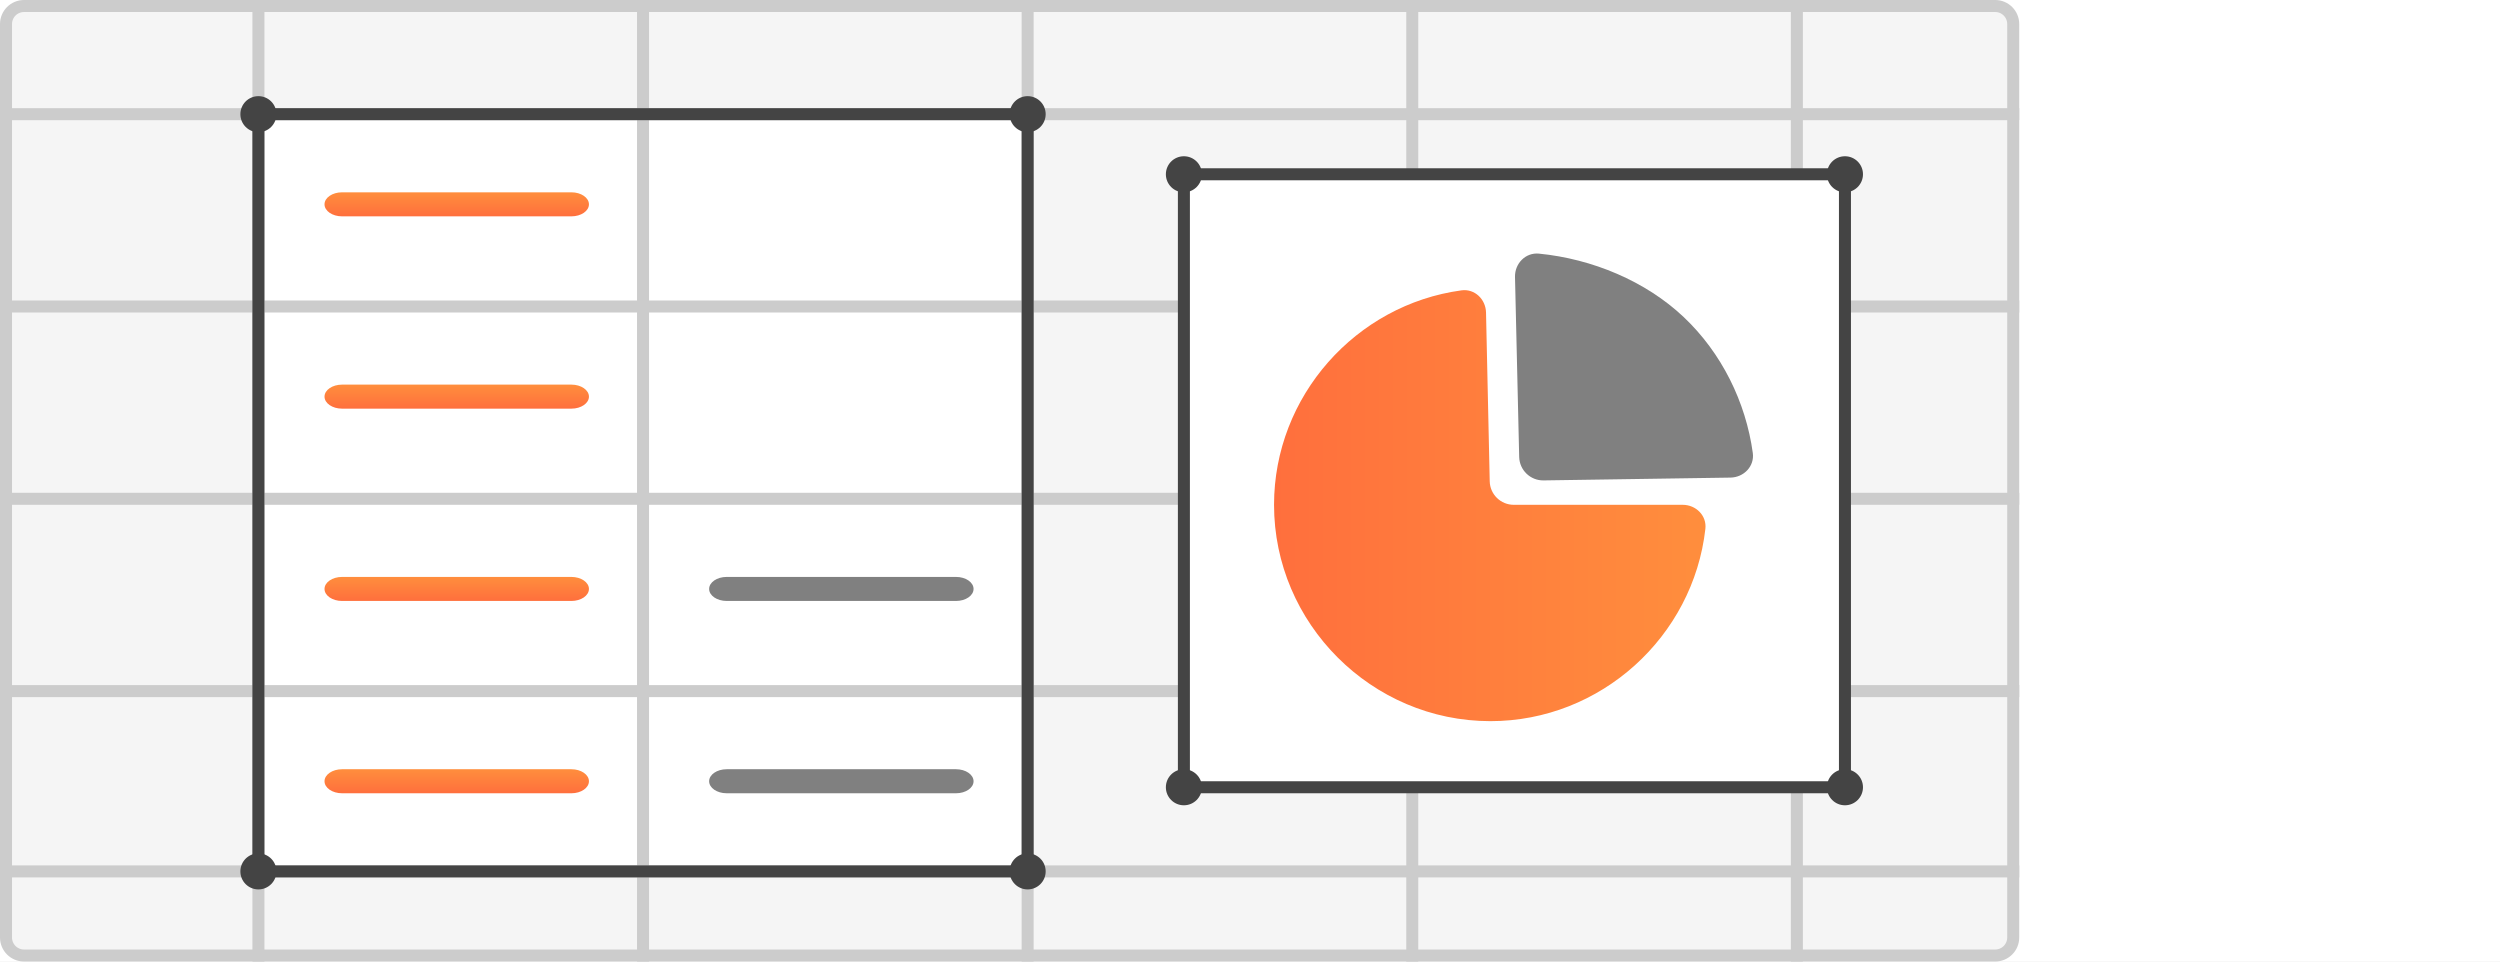
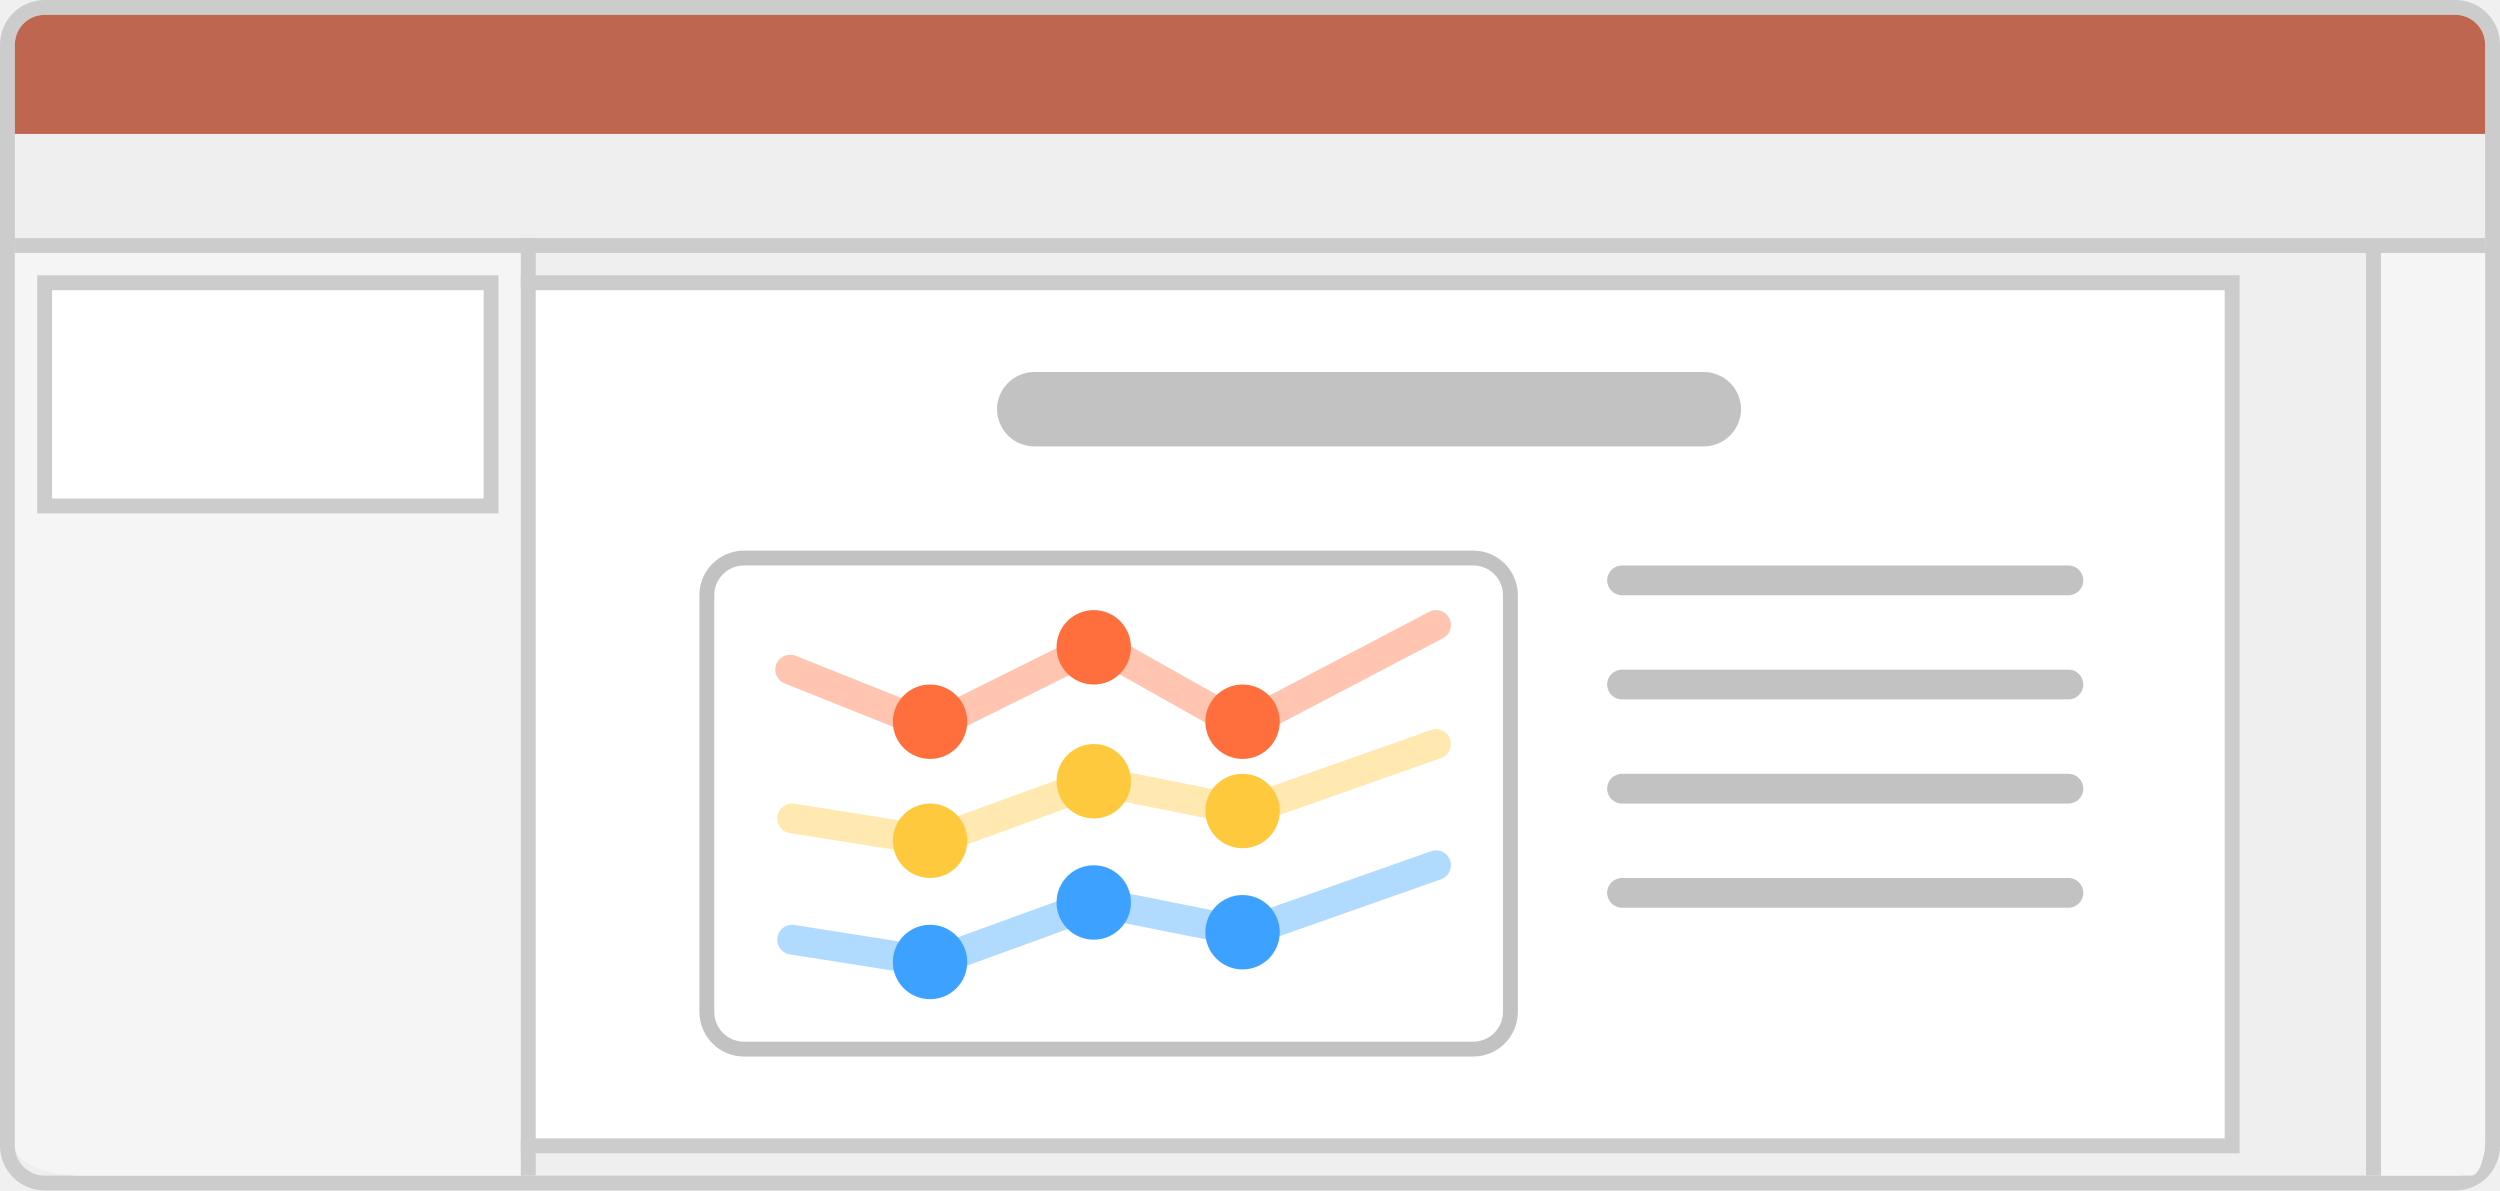
- <svg xmlns="http://www.w3.org/2000/svg" width="208" height="80" viewBox="0 0 208 80" fill="none">
-   <rect width="208" height="80" fill="white" />
-   <rect x="0.5" y="0.5" width="167" height="79" rx="1.5" fill="#F5F5F5" stroke="#CCCCCC" />
-   <rect x="22" y="9" width="63" height="64" fill="white" />
-   <path fill-rule="evenodd" clip-rule="evenodd" d="M27 17C27 16.448 27.653 16 28.459 16H47.541C48.347 16 49 16.448 49 17C49 17.552 48.347 18 47.541 18H28.459C27.653 18 27 17.552 27 17Z" fill="url(#paint0_linear)" />
-   <path fill-rule="evenodd" clip-rule="evenodd" d="M59 49C59 48.448 59.653 48 60.459 48H79.541C80.347 48 81 48.448 81 49C81 49.552 80.347 50 79.541 50H60.459C59.653 50 59 49.552 59 49Z" fill="#808080" />
-   <path fill-rule="evenodd" clip-rule="evenodd" d="M27 33C27 32.448 27.653 32 28.459 32H47.541C48.347 32 49 32.448 49 33C49 33.552 48.347 34 47.541 34H28.459C27.653 34 27 33.552 27 33Z" fill="url(#paint1_linear)" />
-   <path fill-rule="evenodd" clip-rule="evenodd" d="M59 65C59 64.448 59.653 64 60.459 64H79.541C80.347 64 81 64.448 81 65C81 65.552 80.347 66 79.541 66H60.459C59.653 66 59 65.552 59 65Z" fill="#808080" />
-   <path fill-rule="evenodd" clip-rule="evenodd" d="M27 49C27 48.448 27.653 48 28.459 48H47.541C48.347 48 49 48.448 49 49C49 49.552 48.347 50 47.541 50H28.459C27.653 50 27 49.552 27 49Z" fill="url(#paint2_linear)" />
-   <path fill-rule="evenodd" clip-rule="evenodd" d="M27 65C27 64.448 27.653 64 28.459 64H47.541C48.347 64 49 64.448 49 65C49 65.552 48.347 66 47.541 66H28.459C27.653 66 27 65.552 27 65Z" fill="url(#paint3_linear)" />
-   <line y1="9.5" x2="168" y2="9.5" stroke="#CCCCCC" />
-   <line x1="149.5" y1="2.18557e-08" x2="149.5" y2="80" stroke="#CCCCCC" />
-   <line x1="117.5" y1="2.18557e-08" x2="117.5" y2="80" stroke="#CCCCCC" />
-   <line x1="85.5" y1="2.18557e-08" x2="85.5" y2="80" stroke="#CCCCCC" />
-   <line y1="41.5" x2="168" y2="41.5" stroke="#CCCCCC" />
-   <line y1="25.5" x2="168" y2="25.5" stroke="#CCCCCC" />
-   <line y1="57.5" x2="168" y2="57.5" stroke="#CCCCCC" />
-   <line y1="72.5" x2="168" y2="72.5" stroke="#CCCCCC" />
-   <line x1="53.5" y1="2.18557e-08" x2="53.5" y2="80" stroke="#CCCCCC" />
-   <line x1="21.5" y1="2.18557e-08" x2="21.5" y2="80" stroke="#CCCCCC" />
-   <rect x="98.5" y="14.5" width="55" height="51" fill="white" stroke="#444444" />
-   <circle cx="98.5" cy="14.5" r="1.5" fill="#444444" />
-   <circle cx="98.5" cy="65.5" r="1.5" fill="#444444" />
-   <circle cx="153.5" cy="14.5" r="1.5" fill="#444444" />
-   <circle cx="153.5" cy="65.5" r="1.5" fill="#444444" />
-   <path d="M123.945 40.044C123.969 41.131 124.857 42 125.945 42L140 42C141.105 42 142.012 42.899 141.888 43.997C140.883 52.95 133.204 60 124 60C114.122 60 106 51.879 106 42C106 32.958 112.812 25.348 121.598 24.157C122.693 24.009 123.612 24.896 123.637 26.001L123.945 40.044Z" fill="url(#paint4_linear)" />
-   <path d="M128.426 39.97C127.328 39.987 126.422 39.115 126.396 38.017L126.048 23.047C126.022 21.924 126.926 20.991 128.044 21.102C132.486 21.541 136.916 23.388 140.083 26.379C143.238 29.359 145.252 33.447 145.833 37.687C145.985 38.791 145.089 39.719 143.974 39.736L128.426 39.97Z" fill="#808080" />
-   <rect x="21.5" y="9.5" width="64" height="63" stroke="#444444" />
-   <circle cx="21.5" cy="9.5" r="1.5" fill="#444444" />
-   <circle cx="21.5" cy="72.5" r="1.5" fill="#444444" />
-   <circle cx="85.5" cy="9.5" r="1.5" fill="#444444" />
-   <circle cx="85.5" cy="72.5" r="1.5" fill="#444444" />
+ <svg xmlns="http://www.w3.org/2000/svg" width="168" height="80" viewBox="0 0 168 80" fill="none">
+   <g clip-path="url(#clip0_26_69)">
+     <path d="M0.5 3C0.5 1.619 1.619 0.5 3 0.5H165C166.381 0.5 167.5 1.619 167.5 3V77C167.5 78.381 166.381 79.5 165 79.5H3C1.619 79.5 0.5 78.381 0.5 77V3Z" fill="#EFEFEF" stroke="#CCCCCC" />
+     <path d="M33.45 19H33V19.483V76.517V77H33.45H149.55H150V76.517V19.483V19H149.55H33.45Z" fill="white" stroke="#CCCCCC" />
+     <path d="M1 17H35V79H5.533C3.03 79 1 78.105 1 77V17Z" fill="#F5F5F5" />
+     <path d="M167 17H160V79H166.074C166.585 79 167 77.873 167 76.483V17Z" fill="#F5F5F5" />
+     <path d="M1 3C1 1.895 1.895 1 3 1H165C166.105 1 167 1.895 167 3V9H1V3Z" fill="#BE664F" />
+     <path fill-rule="evenodd" clip-rule="evenodd" d="M167 17H1V16H167V17Z" fill="#CCCCCC" />
+     <path fill-rule="evenodd" clip-rule="evenodd" d="M36 16V79H35V16H36Z" fill="#CCCCCC" />
+     <path fill-rule="evenodd" clip-rule="evenodd" d="M160 17V79H159V17H160Z" fill="#CCCCCC" />
+     <path d="M125.701 33.242L124.945 31.25L124.225 33.242H125.701ZM127.008 35H126.366L125.868 33.693H124.069L123.595 35H122.994L124.644 30.705H125.256L127.008 35Z" fill="white" />
+     <path d="M3.115 19H3V19.125V33.875V34H3.115H32.885H33V33.875V19.125V19H32.885H3.115Z" fill="white" stroke="#CCCCCC" />
+     <path d="M69.5 26.5H114.5C115.052 26.5 115.5 26.948 115.5 27.5C115.5 28.052 115.052 28.5 114.5 28.5H69.5C68.948 28.5 68.5 28.052 68.5 27.5C68.5 26.948 68.948 26.5 69.5 26.5Z" stroke="#333333" stroke-opacity="0.3" stroke-width="3" />
+     <mask id="path-12-inside-1_26_69" fill="white">
+       <path d="M108 39C108 38.448 108.448 38 109 38H139C139.552 38 140 38.448 140 39V39C140 39.552 139.552 40 139 40H109C108.448 40 108 39.552 108 39V39Z" />
+     </mask>
+     <path d="M109 40H139V36H109V40ZM139 38H109V42H139V38ZM109 38C109.552 38 110 38.448 110 39H106C106 40.657 107.343 42 109 42V38ZM138 39C138 38.448 138.448 38 139 38V42C140.657 42 142 40.657 142 39H138ZM139 40C138.448 40 138 39.552 138 39H142C142 37.343 140.657 36 139 36V40ZM109 36C107.343 36 106 37.343 106 39H110C110 39.552 109.552 40 109 40V36Z" fill="#333333" fill-opacity="0.3" mask="url(#path-12-inside-1_26_69)" />
+     <mask id="path-14-inside-2_26_69" fill="white">
+       <path d="M108 46C108 45.448 108.448 45 109 45H139C139.552 45 140 45.448 140 46V46C140 46.552 139.552 47 139 47H109C108.448 47 108 46.552 108 46V46Z" />
+     </mask>
+     <path d="M109 47H139V43H109V47ZM139 45H109V49H139V45ZM109 45C109.552 45 110 45.448 110 46H106C106 47.657 107.343 49 109 49V45ZM138 46C138 45.448 138.448 45 139 45V49C140.657 49 142 47.657 142 46H138ZM139 47C138.448 47 138 46.552 138 46H142C142 44.343 140.657 43 139 43V47ZM109 43C107.343 43 106 44.343 106 46H110C110 46.552 109.552 47 109 47V43Z" fill="#333333" fill-opacity="0.3" mask="url(#path-14-inside-2_26_69)" />
+     <mask id="path-16-inside-3_26_69" fill="white">
+       <path d="M108 53C108 52.448 108.448 52 109 52H139C139.552 52 140 52.448 140 53V53C140 53.552 139.552 54 139 54H109C108.448 54 108 53.552 108 53V53Z" />
+     </mask>
+     <path d="M109 54H139V50H109V54ZM139 52H109V56H139V52ZM109 52C109.552 52 110 52.448 110 53H106C106 54.657 107.343 56 109 56V52ZM138 53C138 52.448 138.448 52 139 52V56C140.657 56 142 54.657 142 53H138ZM139 54C138.448 54 138 53.552 138 53H142C142 51.343 140.657 50 139 50V54ZM109 50C107.343 50 106 51.343 106 53H110C110 53.552 109.552 54 109 54V50Z" fill="#333333" fill-opacity="0.3" mask="url(#path-16-inside-3_26_69)" />
+     <mask id="path-18-inside-4_26_69" fill="white">
+       <path d="M108 60C108 59.448 108.448 59 109 59H139C139.552 59 140 59.448 140 60V60C140 60.552 139.552 61 139 61H109C108.448 61 108 60.552 108 60V60Z" />
+     </mask>
+     <path d="M109 61H139V57H109V61ZM139 59H109V63H139V59ZM109 59C109.552 59 110 59.448 110 60H106C106 61.657 107.343 63 109 63V59ZM138 60C138 59.448 138.448 59 139 59V63C140.657 63 142 61.657 142 60H138ZM139 61C138.448 61 138 60.552 138 60H142C142 58.343 140.657 57 139 57V61ZM109 57C107.343 57 106 58.343 106 60H110C110 60.552 109.552 61 109 61V57Z" fill="#333333" fill-opacity="0.3" mask="url(#path-18-inside-4_26_69)" />
+     <rect x="47.5" y="37.5" width="54" height="33" rx="2.5" stroke="#C2C2C2" />
+     <path d="M53.23 55L62.73 56.5L73.73 52.5L83.73 54.5L96.5 50" stroke="#FFC93D" stroke-opacity="0.4" stroke-width="2" stroke-linecap="round" />
+     <circle cx="62.5" cy="56.5" r="2.5" fill="#FFC93D" />
+     <circle cx="73.5" cy="52.5" r="2.5" fill="#FFC93D" />
+     <path d="M53.099 45L62.657 48.818L73.73 43.318L83.5 48.818L96.5 42" stroke="#FF6F3D" stroke-opacity="0.4" stroke-width="2" stroke-linecap="round" />
+     <circle cx="62.5" cy="48.5" r="2.5" fill="#FF6F3D" />
+     <circle cx="83.5" cy="48.5" r="2.5" fill="#FF6F3D" />
+     <circle cx="83.5" cy="54.5" r="2.5" fill="#FFC93D" />
+     <path d="M53.23 63.146L62.73 64.646L73.73 60.646L83.73 62.646L96.5 58.146" stroke="#3DA2FF" stroke-opacity="0.4" stroke-width="2" stroke-linecap="round" />
+     <circle cx="62.5" cy="64.646" r="2.5" fill="#3DA2FF" />
+     <circle cx="73.5" cy="60.646" r="2.5" fill="#3DA2FF" />
+     <circle cx="83.5" cy="62.646" r="2.5" fill="#3DA2FF" />
+     <circle cx="73.5" cy="43.5" r="2.5" fill="#FF6F3D" />
+   </g>
  <defs>
-     <linearGradient id="paint0_linear" x1="38" y1="16" x2="38" y2="18" gradientUnits="userSpaceOnUse">
-       <stop stop-color="#FF8E3D" />
-       <stop offset="1" stop-color="#FF6F3D" />
-     </linearGradient>
-     <linearGradient id="paint1_linear" x1="38" y1="32" x2="38" y2="34" gradientUnits="userSpaceOnUse">
-       <stop stop-color="#FF8E3D" />
-       <stop offset="1" stop-color="#FF6F3D" />
-     </linearGradient>
-     <linearGradient id="paint2_linear" x1="38" y1="48" x2="38" y2="50" gradientUnits="userSpaceOnUse">
-       <stop stop-color="#FF8E3D" />
-       <stop offset="1" stop-color="#FF6F3D" />
-     </linearGradient>
-     <linearGradient id="paint3_linear" x1="38" y1="64" x2="38" y2="66" gradientUnits="userSpaceOnUse">
-       <stop stop-color="#FF8E3D" />
-       <stop offset="1" stop-color="#FF6F3D" />
-     </linearGradient>
-     <linearGradient id="paint4_linear" x1="142" y1="42" x2="106" y2="42" gradientUnits="userSpaceOnUse">
-       <stop stop-color="#FF8E3D" />
-       <stop offset="1" stop-color="#FF6F3D" />
-     </linearGradient>
+     <clipPath id="clip0_26_69">
+       <rect width="168" height="80" fill="white" />
+     </clipPath>
  </defs>
</svg>
